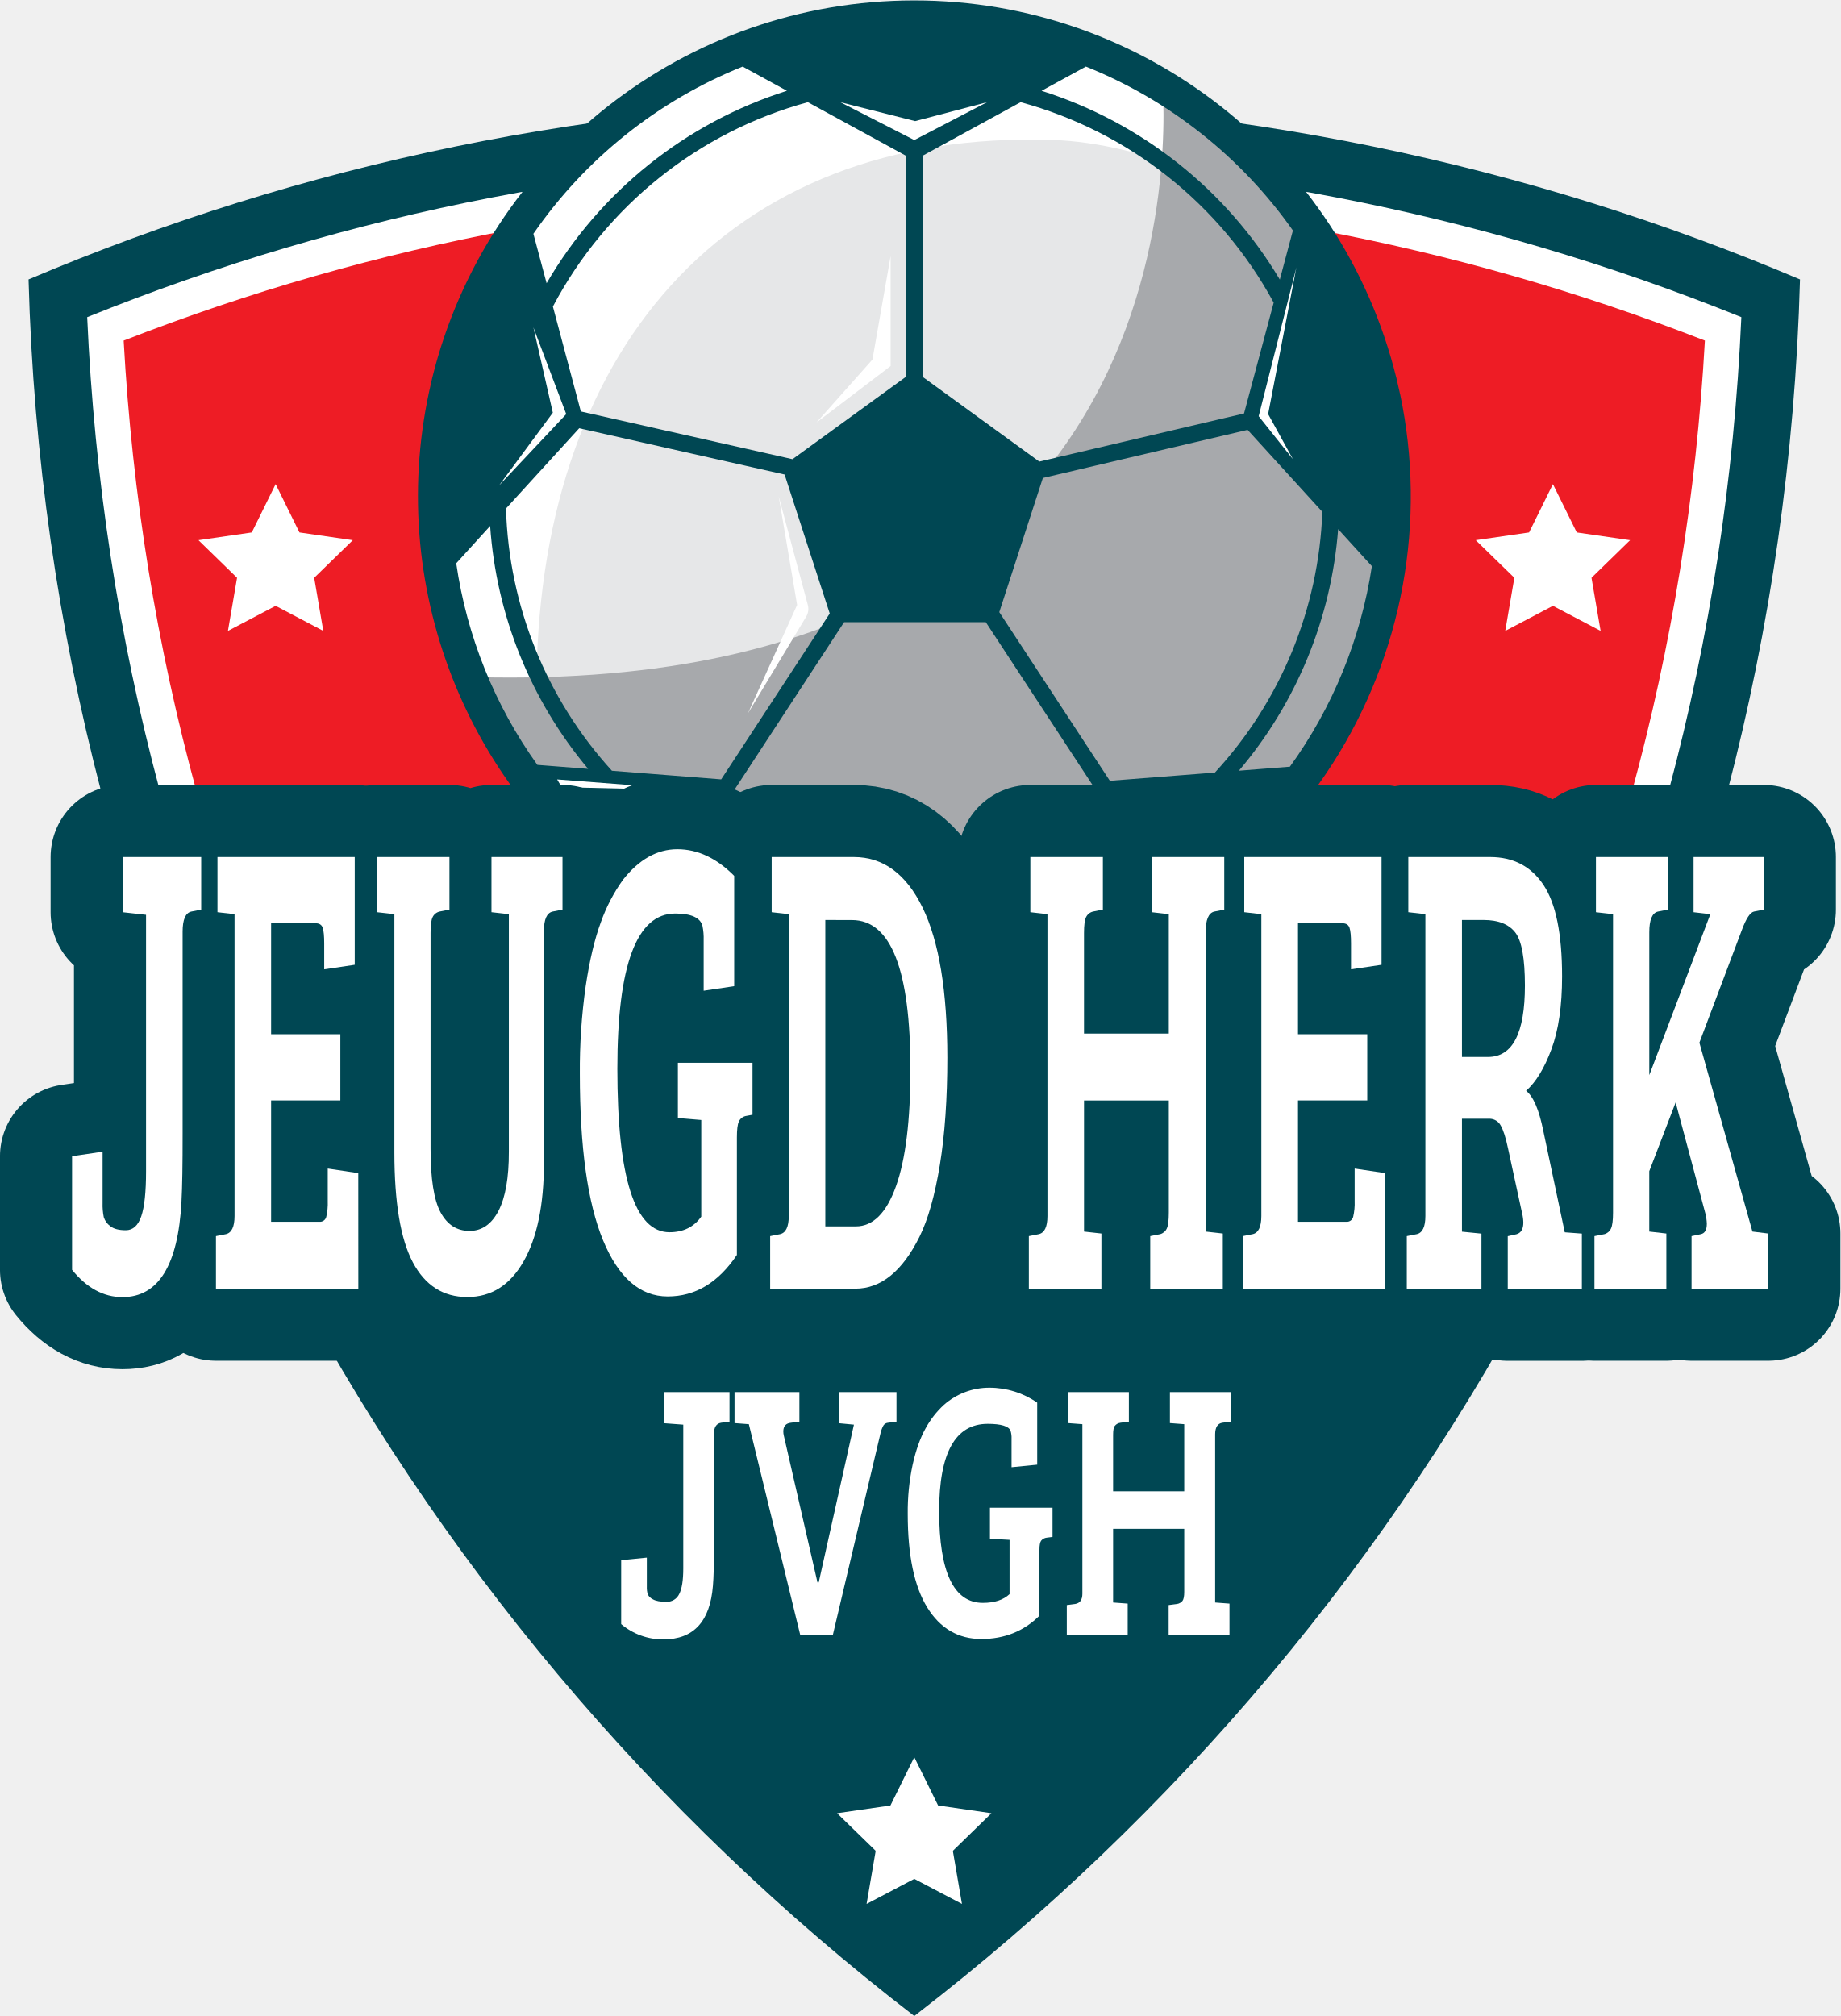
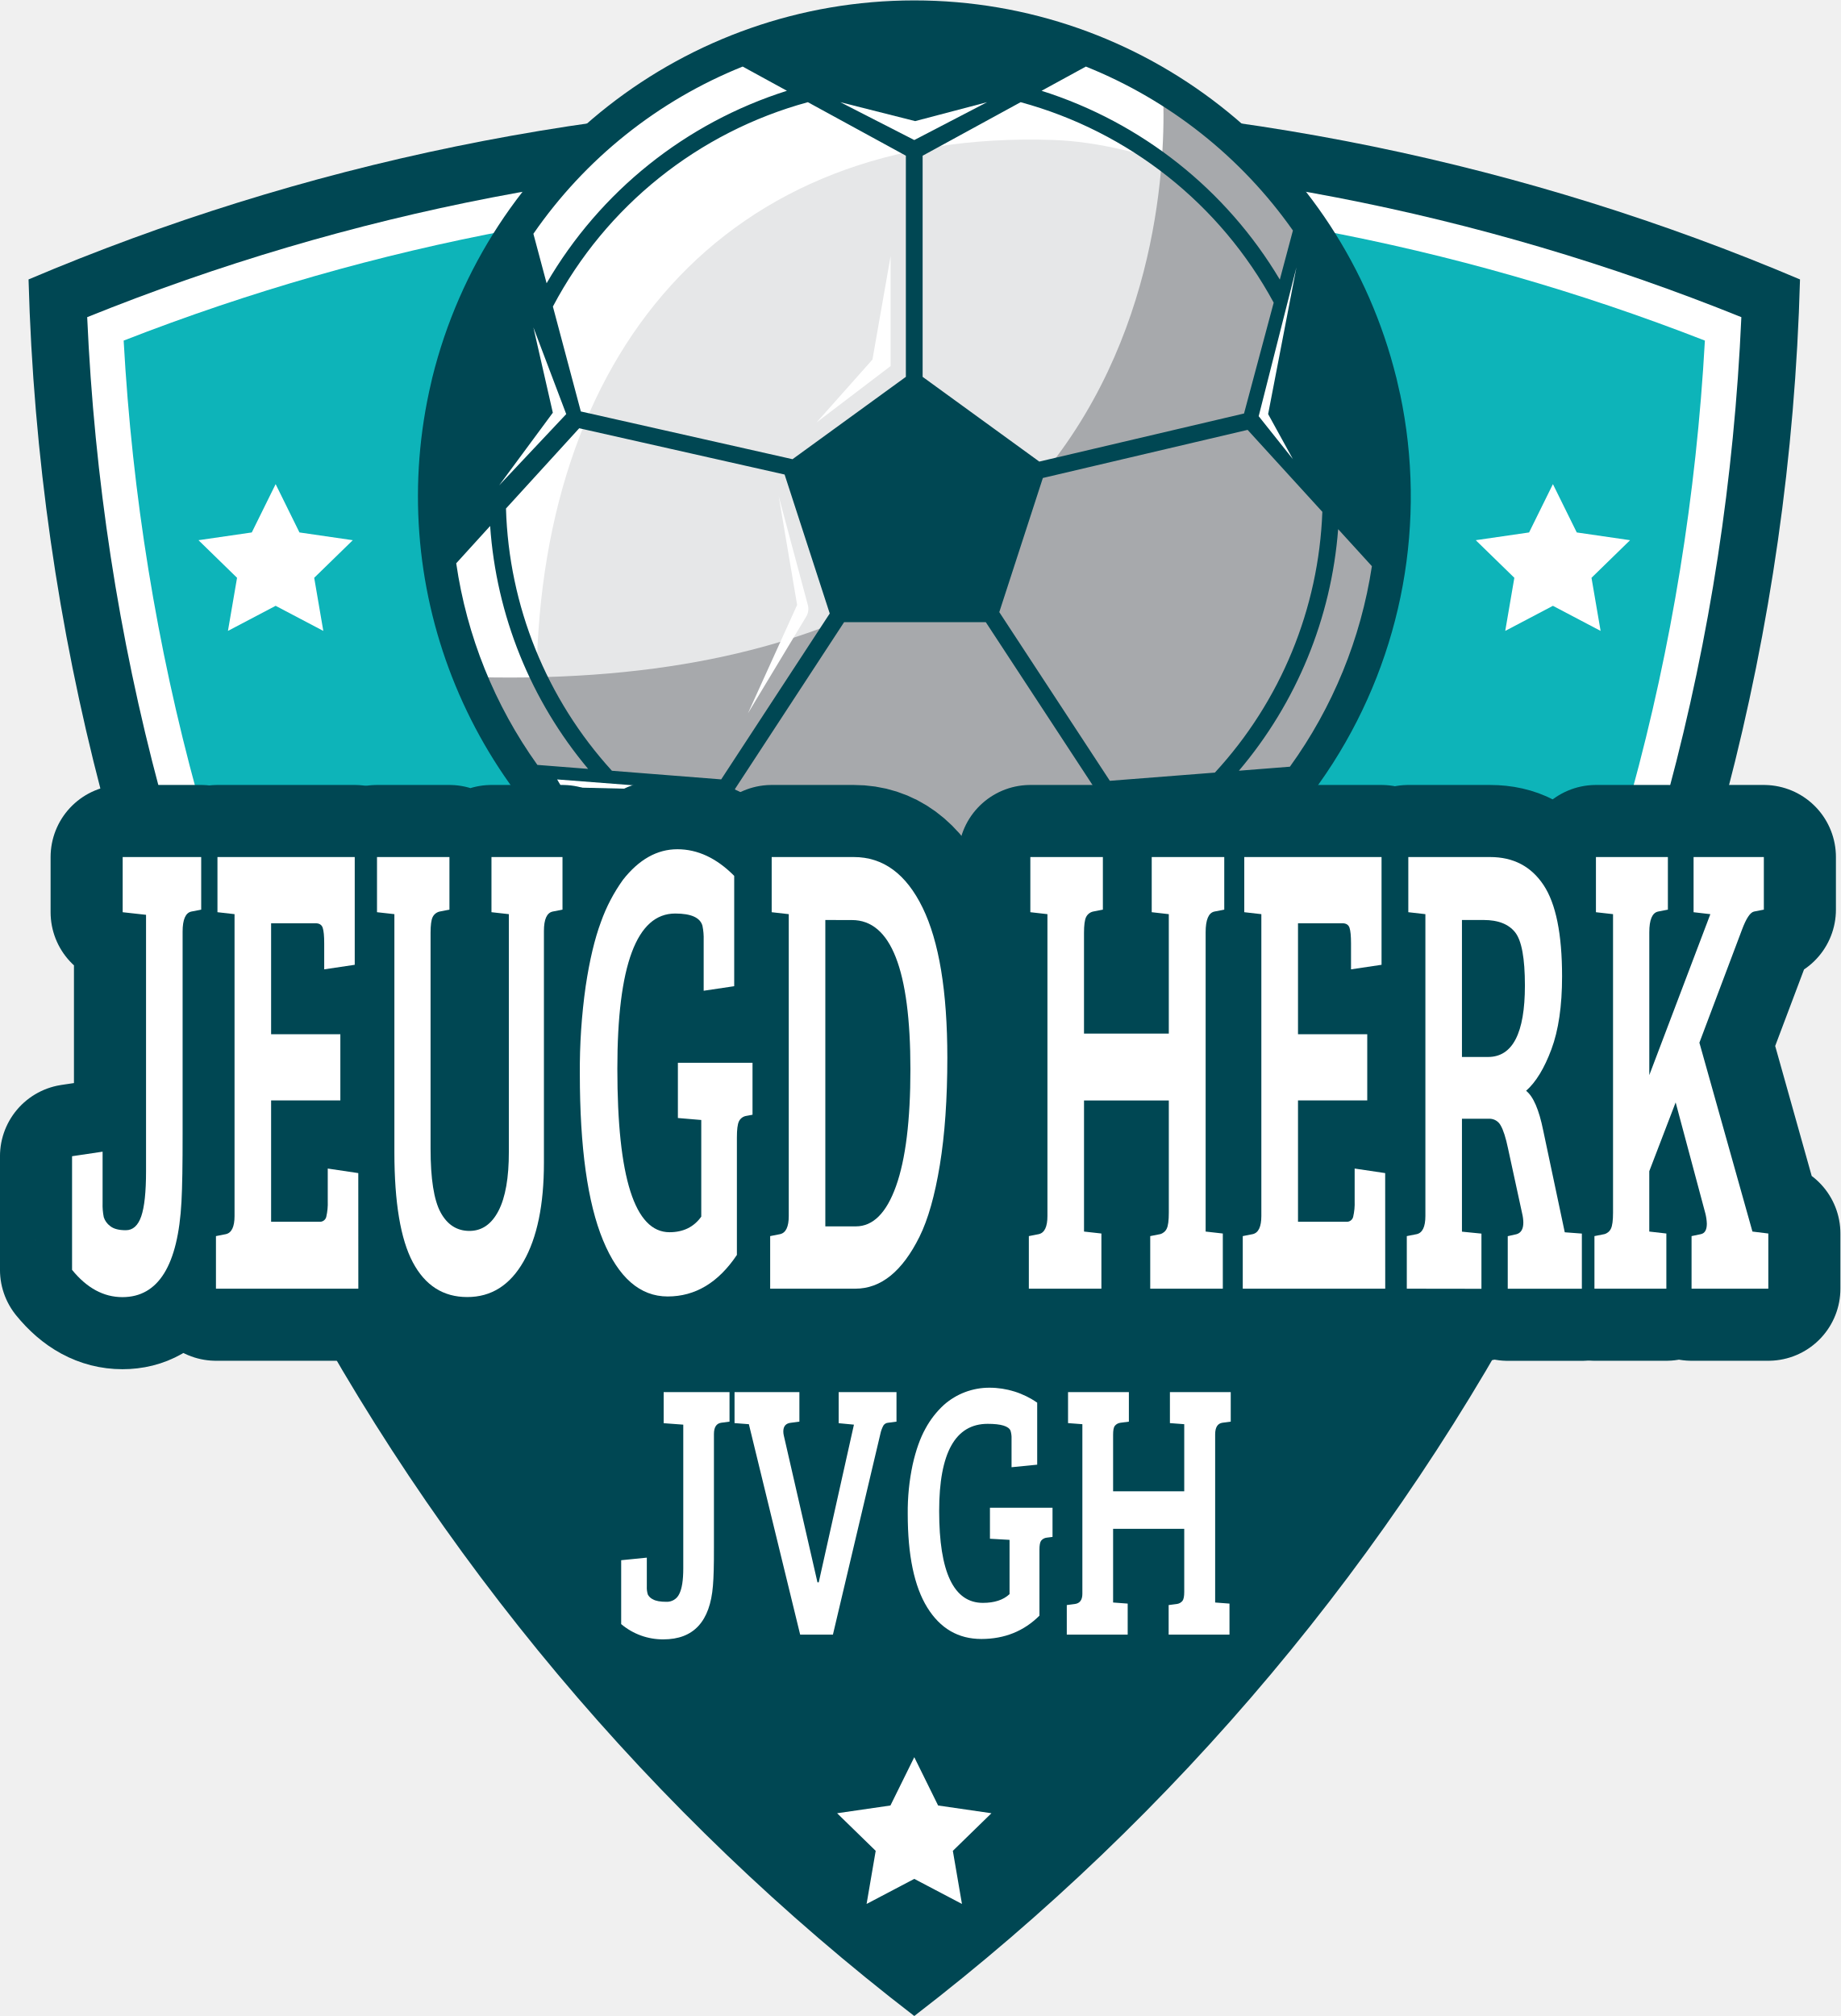
<svg xmlns="http://www.w3.org/2000/svg" viewBox="0 0 1085.12 1188.67">
  <defs>
-     <style>.cls-1{fill:#004753;}.cls-2,.cls-6{fill:#fff;}.cls-3{fill:#ee1c25;}.cls-4{fill:#e6e7e8;}.cls-5{fill:#a7a9ac;}.cls-6{stroke:#004753;stroke-linecap:round;stroke-linejoin:round;stroke-width:85px;}</style>
+     <style>.cls-1{fill:#004753;}.cls-2,.cls-6{fill:#fff;}.cls-3{fill:#0db4b9;}.cls-4{fill:#e6e7e8;}.cls-5{fill:#a7a9ac;}.cls-6{stroke:#004753;stroke-linecap:round;stroke-linejoin:round;stroke-width:85px;}</style>
  </defs>
  <g id="Layer_2" data-name="Layer 2">
    <g id="Layer_4" data-name="Layer 4">
      <path class="cls-1" d="M1061.32,164.76c-11.32,417-213.45,786.4-522.24,1023.91C230.28,951.16,28.15,581.76,16.83,164.76,177.27,96.7,353.8,59,539.08,59S900.88,96.7,1061.32,164.76Z" />
      <path class="cls-2" d="M539.07,1145.73C397.8,1032.41,279.64,888.63,196.36,728.44,108.58,559.61,59.86,377.55,51.41,187c155-62.53,318.91-94.22,487.66-94.22S871.78,124.46,1026.74,187c-8.45,190.56-57.18,372.62-145,541.45C798.51,888.63,680.35,1032.41,539.07,1145.73Z" />
      <path class="cls-3" d="M539.07,1118.94C405.89,1009.17,294,871.16,214.8,718.86,130.74,557.18,83,383,72.91,200.82c148.4-57.91,305.16-87.27,466.16-87.27s317.77,29.36,466.17,87.27c-10.13,182.14-57.83,356.35-141.89,518C784.17,871.16,672.25,1009.18,539.07,1118.94Z" />
      <circle class="cls-2" cx="539.07" cy="292.73" r="285.31" />
      <path class="cls-4" d="M811.33,283.8c0,129.17-80.21,239.77-193.94,285.45-14.86,6-78.81,14.69-135.76-4.85-80.85-27.74-164-83.34-167.13-104.83-2.05-14.29,1.83-36.24,1.79-51.09C315.67,208.61,427.3,76,621,82.53c53.31,1.81,113.72,29.66,157.59,53.19C802.34,179.23,811.33,230.86,811.33,283.8Z" />
      <path class="cls-5" d="M685,43.25s42.27,373.13-415.07,355.66c0,0,112.11,201.72,264.15,181,91-12.41,211.25-88.25,241.2-129.87S824,326.71,824.43,278.13C825.56,165.34,685,43.25,685,43.25Z" />
      <path class="cls-1" d="M825.51,232.34h0l-.08-.3-.12-.57c-.24-1.1-.5-2.19-.75-3.29l-1.13-5-.07-.28,0-.19h-.06a292.78,292.78,0,0,0-568.45.11h0l-.58,2.57a292.63,292.63,0,0,0,121.43,310h0l.41.27A292,292,0,0,0,695,540.38h0l.17-.11c2.2-1.4,4.39-2.82,6.55-4.27l.94-.62.62-.42h0a294.89,294.89,0,0,0,82.56-84.87,292.24,292.24,0,0,0,39.7-217.74Zm-92,11.46L612.79,272.16,544,222.2V91.82l57.79-31.57A241.85,241.85,0,0,1,751,178.45Zm-199.39-152V222.2l-66.83,48.55L342.47,242.6,326,180.75A241.83,241.83,0,0,1,476.33,60.25Zm-192.6,160.7,121.1,27.29,26.61,81.94-64,97.81-64.43-5.08a239.89,239.89,0,0,1-62.46-154.63Zm91.78,212.8,64.41-98.47h83.53l64.64,98.63-29.69,55.37a241.06,241.06,0,0,1-152.87.46Zm221.09-4.92L589.2,360.92l25.69-79.09,120.73-28.37,44.06,48.32a239.85,239.85,0,0,1-63.36,153.76ZM762.33,135.9l-7.72,28.95A251.86,251.86,0,0,0,614.13,53.53l26.13-14.28A274,274,0,0,1,762.33,135.9ZM437.89,39.25,464,53.53A251.86,251.86,0,0,0,322.29,167l-7.79-29.16A274.11,274.11,0,0,1,437.89,39.25ZM269,332.13l20-22a249.62,249.62,0,0,0,57.78,143.22L316.85,451A271.24,271.24,0,0,1,269,332.13Zm270.1,233.55a272,272,0,0,1-54.93-5.56L470,533.74a251.12,251.12,0,0,0,139.52-.41l-14.2,26.49A270.34,270.34,0,0,1,539.07,565.68ZM760.55,452.06l-30.07,2.37A249.65,249.65,0,0,0,789,312l19.9,21.83A271.45,271.45,0,0,1,760.55,452.06Z" />
      <polygon class="cls-5" points="742.15 178.21 727.93 239.63 659.51 253.46 719.28 231.79 742.15 178.21" />
      <polygon class="cls-2" points="525.13 150.97 525.13 215.83 481.43 249.1 514.41 212.01 525.13 150.97" />
      <path class="cls-2" d="M459.17,292.73l17.17,64.06a8.78,8.78,0,0,1-1,6.81l-34.34,57,29-63.92Z" />
      <polygon class="cls-2" points="582.01 60.25 539.08 82.57 495.45 60.25 539.61 71.41 582.01 60.25" />
      <polygon class="cls-2" points="764.41 157.59 742.15 245.4 762.34 270.75 747.72 244.16 764.41 157.59" />
      <polygon class="cls-2" points="730.48 464.28 651.26 467.37 624.67 519.31 654.35 472.93 730.48 464.28" />
      <path class="cls-2" d="M415.07,466.13c-1.86,0-86.57-6.56-86.57-6.56l9.28,15.84-.62-11.13Z" />
      <polygon class="cls-2" points="314.5 193.04 333.86 244.16 294.29 286.2 325.96 243.34 314.5 193.04" />
      <path class="cls-1" d="M191.61,767S441.4,1134.78,538.17,1166c0,0,304.56-265.93,366.92-446.42L294.41,672.38Z" />
      <polygon class="cls-2" points="539.08 1107.82 510.96 1122.6 516.33 1091.29 493.58 1069.12 525.02 1064.55 539.08 1036.07 553.13 1064.55 584.57 1069.12 561.82 1091.29 567.19 1122.6 539.08 1107.82" />
      <polygon class="cls-2" points="162.52 357.2 134.4 371.99 139.77 340.68 117.03 318.51 148.46 313.94 162.52 285.45 176.57 313.94 208.01 318.51 185.26 340.68 190.63 371.99 162.52 357.2" />
      <polygon class="cls-2" points="915.63 357.2 887.52 371.99 892.89 340.68 870.14 318.51 901.58 313.94 915.63 285.45 929.69 313.94 961.12 318.51 938.38 340.68 943.75 371.99 915.63 357.2" />
      <path class="cls-6" d="M107,708.55q-3,56.25-34.82,56.26-16.62,0-29.69-16.08v-67l18-2.68v30.23a36.23,36.23,0,0,0,.7,8.42,10.4,10.4,0,0,0,3.71,5.17q3,2.49,9.28,2.49t9.11-8.23q2.82-8.22,2.82-26.6V539.39l-13.78-1.53V505.33h46.3v31l-5.83,1.15q-5.13,1.14-5.13,11.86v119Q107.71,695.54,107,708.55Z" />
      <path class="cls-6" d="M211.28,759.83H127.33v-31l5.83-1.15q5.13-1.14,5.13-10.71V539l-10.07-1.15V505.33h80.94v63.53l-18,2.68V556.23c0-4.33-.29-7.4-.88-9.18s-2-2.68-4.24-2.68H159.85v65.44h40.83v39H159.85v71.56H188.3a3.82,3.82,0,0,0,4.07-2.87,35.12,35.12,0,0,0,.88-9.37V689l18,2.68Z" />
      <path class="cls-6" d="M253.87,550.11V677.17q0,26.79,5.92,37.69t17,10.91q11,0,17.14-11.86t6.1-34.83V539l-10.25-1.15V505.33h41.88v31l-5.83,1.15q-5.13,1.14-5.12,11.48V685.59q0,37.13-12,58.17t-33.23,21q-21.21,0-32.07-20.48t-10.87-64.87V539l-10.25-1.15V505.33H265v31l-5.84,1.15a6.1,6.1,0,0,0-4.06,3.25Q253.87,543.22,253.87,550.11Z" />
      <path class="cls-6" d="M434.49,670.66v69.27q-16.42,24.5-40.82,24.49t-38.09-33.1q-13.69-33.11-13.7-98.16a350,350,0,0,1,3.45-51.67q3.45-23,9-37.89a100.31,100.31,0,0,1,13-24.87q14.15-18,32.08-18t33.49,15.69v65.06l-18,2.68V554.32a36.17,36.17,0,0,0-.71-8.42q-1.95-7.26-16.08-7.27-34.11,0-34.11,91.46,0,96.45,30.75,96.45,12.19,0,18.73-9.19v-57h-.17l-13.61-1.15V626.65h44v30.62l-4.06.76a5.85,5.85,0,0,0-4,3.25C434.87,663,434.49,666.07,434.49,670.66Z" />
      <path class="cls-6" d="M454.11,759.83v-31l5.83-1.15q5.13-1.14,5.13-10.71V539L455,537.86V505.33h48.43q26,0,40.56,29.85t14.58,88.41q0,36.36-4.42,63.34t-12,42.28q-15.2,30.63-37.82,30.62Zm32.52-217.38V723.09h18q15.21,0,23.69-23.73t8.48-68.88q0-88-34.46-88Z" />
      <path class="cls-6" d="M689.16,715.05v-66.2h-50v77.3l10.25,1.15v32.53H606.63v-31l5.83-1.15q5.13-1.14,5.13-10.71V539l-10.08-1.15V505.33h42.77v31l-5.83,1.15a6.11,6.11,0,0,0-4.07,3.25q-1.23,2.49-1.23,9.38v59.32h50V539l-10.07-1.15V505.33h42.77v31L716,537.48q-5.13,1.14-5.13,12.25V726.15L721,727.3v32.53H678.2v-31l5.84-1.15a6,6,0,0,0,3.89-3.25C688.75,722.77,689.16,719.65,689.16,715.05Z" />
      <path class="cls-6" d="M816.76,759.83h-84v-31l5.84-1.15q5.11-1.14,5.12-10.71V539l-10.07-1.15V505.33h80.94v63.53l-18,2.68V556.23c0-4.33-.29-7.4-.88-9.18s-2-2.68-4.24-2.68H765.33v65.44h40.83v39H765.33v71.56h28.46a3.82,3.82,0,0,0,4.06-2.87,35.12,35.12,0,0,0,.88-9.37V689l18,2.68Z" />
      <path class="cls-6" d="M829.48,759.83v-31l5.84-1.15q5.11-1.14,5.12-10.71V539l-10.07-1.15V505.33h48.25q20.49,0,31.46,16.46t10.95,54q0,26-6.27,42.86t-14.94,24.5q6.38,5,10.08,23.34l12.72,60.09,10.08.76v32.53H889v-31l5.13-1.15q4.07-1.14,4.06-6.89a24.19,24.19,0,0,0-.7-5.35l-8.31-38.27q-2-9.57-4.33-13.59a7.51,7.51,0,0,0-6.8-4H862v66.59l11.49,1.15v32.53ZM862,623.21h15.38q21.74,0,21.74-42.1,0-24.12-5.75-31.38t-18.46-7.28H862Z" />
      <path class="cls-6" d="M951.08,715.05V539L941,537.86V505.33h42.42v31l-5.83,1.15q-5.13,1.14-5.13,12.25v84.19l36-94.91-9.89-1.15V505.33H1040v31l-5.83,1.15q-3.36.76-7.07,10.71L1002,614.79l31.28,111.36,9.36,1.15v32.53H997.38v-31l5.48-1.15q3.52-.75,3.53-6.12a28.61,28.61,0,0,0-.88-6.12L988,650l-15.55,40.56v35.59l10.07,1.15v32.53H940.12v-31l5.83-1.15a6,6,0,0,0,3.89-3.25C950.66,722.77,951.08,719.65,951.08,715.05Z" />
      <path class="cls-2" d="M420.36,935q-2.52,31.6-29.2,31.6a38.1,38.1,0,0,1-24.9-9V919.93l15.12-1.51v17a13.74,13.74,0,0,0,.59,4.73,6.5,6.5,0,0,0,3.11,2.9c1.68.94,4.28,1.4,7.78,1.4a8,8,0,0,0,7.64-4.62q2.37-4.62,2.37-15V840l-11.56-.86V820.81h38.83v17.42l-4.89.64c-2.87.43-4.3,2.66-4.3,6.67V912.4Q421,927.67,420.36,935Z" />
      <path class="cls-2" d="M462.15,846.4,482,933h.74L503.5,840l-9-.86V820.81h34.09v17.42l-4.89.64a3.61,3.61,0,0,0-2.81,1.61,18.11,18.11,0,0,0-1.78,4.84l-28,118.47H471.79L441.55,839.73l-8.45-.64V820.81h38.24v17.42l-4.89.64q-4.59.43-4.59,5.16A10.48,10.48,0,0,0,462.15,846.4Z" />
      <path class="cls-2" d="M612.88,913.69v38.92q-13.78,13.75-34.23,13.76t-31.94-18.6q-11.49-18.6-11.49-55.15a133,133,0,0,1,2.89-29q2.89-12.9,7.56-21.29a53.56,53.56,0,0,1,10.89-14,40.34,40.34,0,0,1,26.9-10.11,49.21,49.21,0,0,1,28.09,8.82V863.6l-15.12,1.5V848.33a14,14,0,0,0-.59-4.73q-1.64-4.08-13.49-4.08-28.61,0-28.6,51.38,0,54.18,25.79,54.18,10.22,0,15.71-5.16v-32h-.15l-11.41-.65V889h36.9v17.2l-3.41.43a4.89,4.89,0,0,0-3.33,1.83Q612.88,909.83,612.88,913.69Z" />
      <path class="cls-2" d="M698.25,938.63V901.44H656.31v43.43l8.6.64v18.28H629V946.37l4.89-.64c2.86-.43,4.3-2.44,4.3-6v-100l-8.45-.64V820.81h35.87v17.42l-4.89.64a5.19,5.19,0,0,0-3.41,1.83c-.7.93-1,2.69-1,5.27v33.32h41.94V839.73l-8.44-.64V820.81h35.86v17.42l-4.89.64c-2.87.43-4.3,2.73-4.3,6.88v99.12l8.45.64v18.28H689.06V946.37l4.9-.64a5.11,5.11,0,0,0,3.26-1.83Q698.25,942.51,698.25,938.63Z" />
      <line class="cls-1" x1="961.85" y1="525.79" x2="994" y2="525.79" />
      <path class="cls-2" d="M107,708.55q-3,56.25-34.82,56.26-16.62,0-29.69-16.08v-67l18-2.68v30.23a36.23,36.23,0,0,0,.7,8.42,10.4,10.4,0,0,0,3.71,5.17q3,2.49,9.28,2.49t9.11-8.23q2.82-8.22,2.82-26.6V539.39l-13.78-1.53V505.33h46.3v31l-5.83,1.15q-5.13,1.14-5.13,11.86v119Q107.71,695.54,107,708.55Z" />
      <path class="cls-2" d="M211.28,759.83H127.33v-31l5.83-1.15q5.13-1.14,5.13-10.71V539l-10.07-1.15V505.33h80.94v63.53l-18,2.68V556.23c0-4.33-.29-7.4-.88-9.18s-2-2.68-4.24-2.68H159.85v65.44h40.83v39H159.85v71.56H188.3a3.82,3.82,0,0,0,4.07-2.87,35.12,35.12,0,0,0,.88-9.37V689l18,2.68Z" />
      <path class="cls-2" d="M253.87,550.11V677.17q0,26.79,5.92,37.69t17,10.91q11,0,17.14-11.86t6.1-34.83V539l-10.25-1.15V505.33h41.88v31l-5.83,1.15q-5.13,1.14-5.12,11.48V685.59q0,37.13-12,58.17t-33.23,21q-21.21,0-32.07-20.48t-10.87-64.87V539l-10.25-1.15V505.33H265v31l-5.84,1.15a6.1,6.1,0,0,0-4.06,3.25Q253.87,543.22,253.87,550.11Z" />
      <path class="cls-2" d="M434.49,670.66v69.27q-16.42,24.5-40.82,24.49t-38.09-33.1q-13.69-33.11-13.7-98.16a350,350,0,0,1,3.45-51.67q3.45-23,9-37.89a100.31,100.31,0,0,1,13-24.87q14.15-18,32.08-18t33.49,15.69v65.06l-18,2.68V554.32a36.17,36.17,0,0,0-.71-8.42q-1.95-7.27-16.08-7.27-34.11,0-34.11,91.46,0,96.45,30.75,96.45,12.19,0,18.73-9.19v-57h-.17l-13.61-1.15V626.65h44v30.62l-4.06.76a5.85,5.85,0,0,0-4,3.25C434.87,663,434.49,666.07,434.49,670.66Z" />
      <path class="cls-2" d="M454.11,759.83v-31l5.83-1.15q5.13-1.14,5.13-10.71V539L455,537.86V505.33h48.43q26,0,40.56,29.85t14.58,88.41q0,36.36-4.42,63.34t-12,42.28q-15.2,30.63-37.82,30.62Zm32.52-217.38V723.09h18q15.21,0,23.69-23.73t8.48-68.88q0-88-34.46-88Z" />
      <path class="cls-2" d="M689.16,715.05v-66.2h-50v77.3l10.25,1.15v32.53H606.63v-31l5.83-1.15q5.13-1.14,5.13-10.71V539l-10.08-1.15V505.33h42.77v31l-5.83,1.15a6.11,6.11,0,0,0-4.07,3.25q-1.23,2.49-1.23,9.38v59.32h50V539l-10.07-1.15V505.33h42.77v31L716,537.48q-5.13,1.14-5.13,12.25V726.15L721,727.3v32.53H678.2v-31l5.84-1.15a6,6,0,0,0,3.89-3.25C688.75,722.77,689.16,719.65,689.16,715.05Z" />
      <path class="cls-2" d="M816.76,759.83h-84v-31l5.84-1.15q5.11-1.14,5.12-10.71V539l-10.07-1.15V505.33h80.94v63.53l-18,2.68V556.23c0-4.33-.29-7.4-.88-9.18s-2-2.68-4.24-2.68H765.33v65.44h40.83v39H765.33v71.56h28.46a3.82,3.82,0,0,0,4.06-2.87,35.12,35.12,0,0,0,.88-9.37V689l18,2.68Z" />
      <path class="cls-2" d="M829.48,759.83v-31l5.84-1.15q5.11-1.14,5.12-10.71V539l-10.07-1.15V505.33h48.25q20.49,0,31.46,16.46t10.95,54q0,26-6.27,42.86t-14.94,24.5q6.38,5,10.08,23.34l12.72,60.09,10.08.76v32.53H889v-31l5.13-1.15q4.07-1.14,4.06-6.89a24.19,24.19,0,0,0-.7-5.35l-8.31-38.27q-2-9.57-4.33-13.59a7.51,7.51,0,0,0-6.8-4H862v66.59l11.49,1.15v32.53ZM862,623.21h15.38q21.74,0,21.74-42.1,0-24.12-5.75-31.38t-18.46-7.28H862Z" />
      <path class="cls-2" d="M951.08,715.05V539L941,537.86V505.33h42.42v31l-5.83,1.15q-5.13,1.14-5.13,12.25v84.19l36-94.91-9.89-1.15V505.33H1040v31l-5.83,1.15q-3.36.76-7.07,10.71L1002,614.79l31.28,111.36,9.36,1.15v32.53H997.38v-31l5.48-1.15q3.52-.75,3.53-6.12a28.61,28.61,0,0,0-.88-6.12L988,650l-15.55,40.56v35.59l10.07,1.15v32.53H940.12v-31l5.83-1.15a6,6,0,0,0,3.89-3.25C950.66,722.77,951.08,719.65,951.08,715.05Z" />
    </g>
  </g>
</svg>
